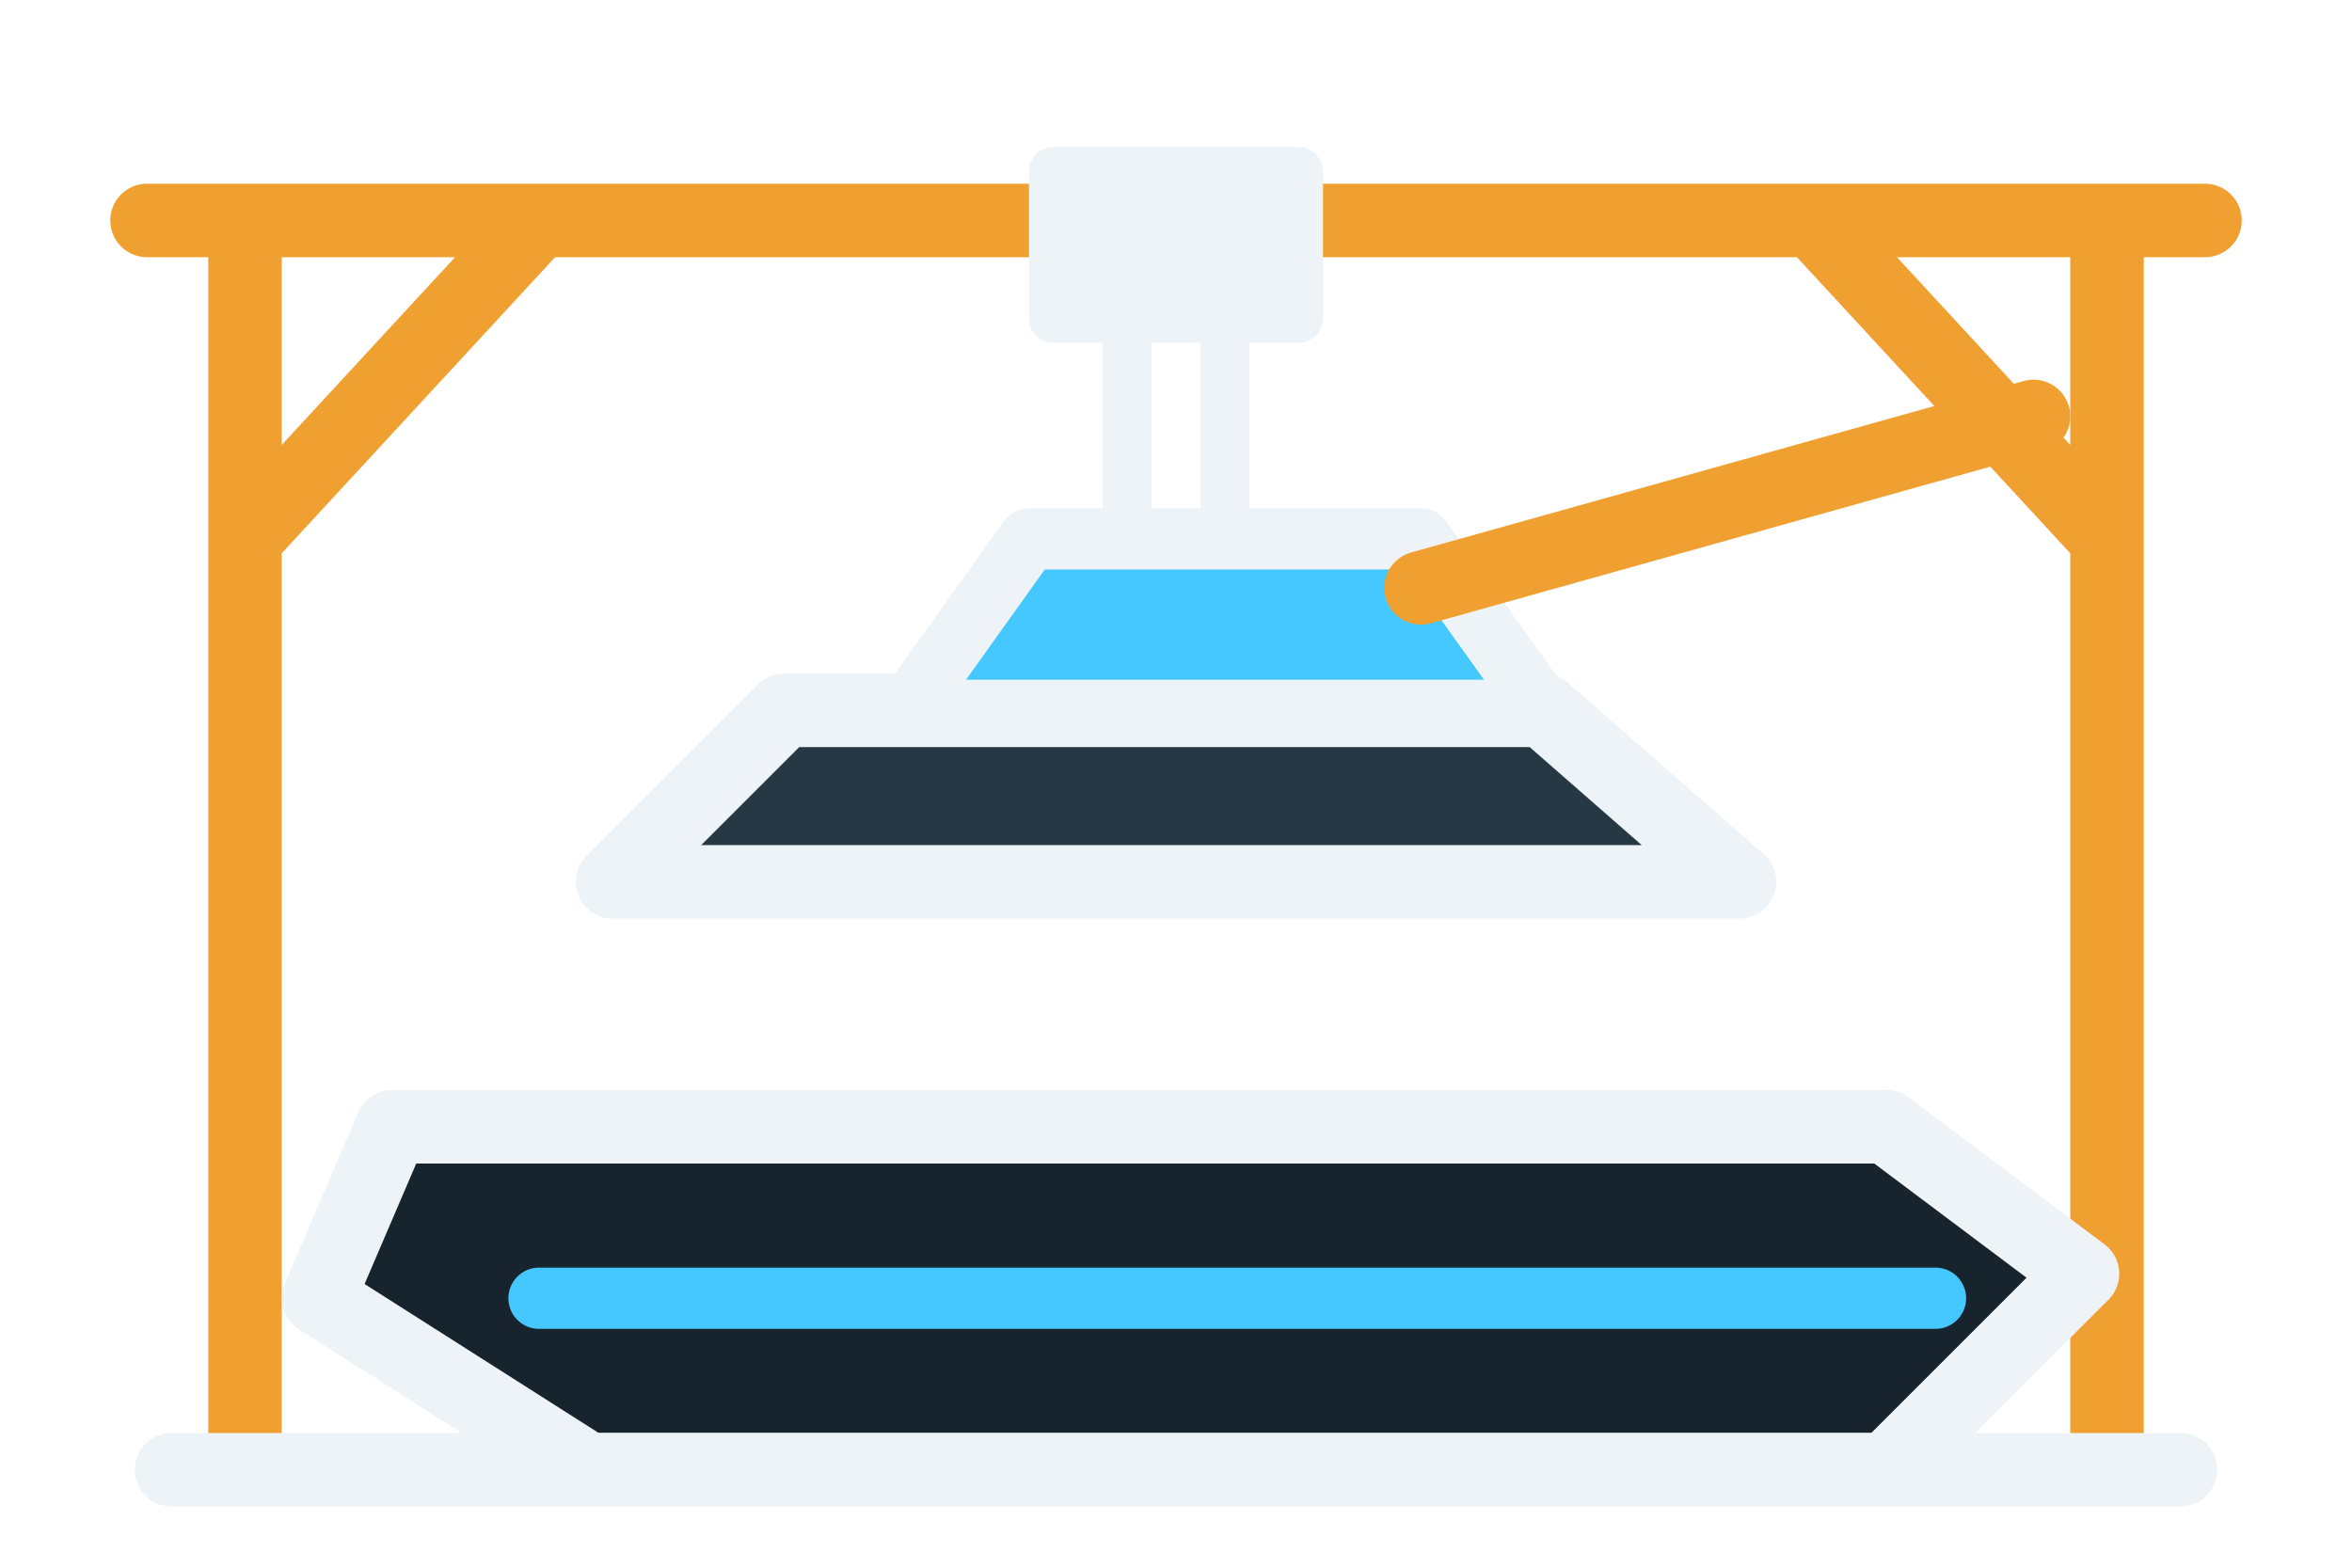
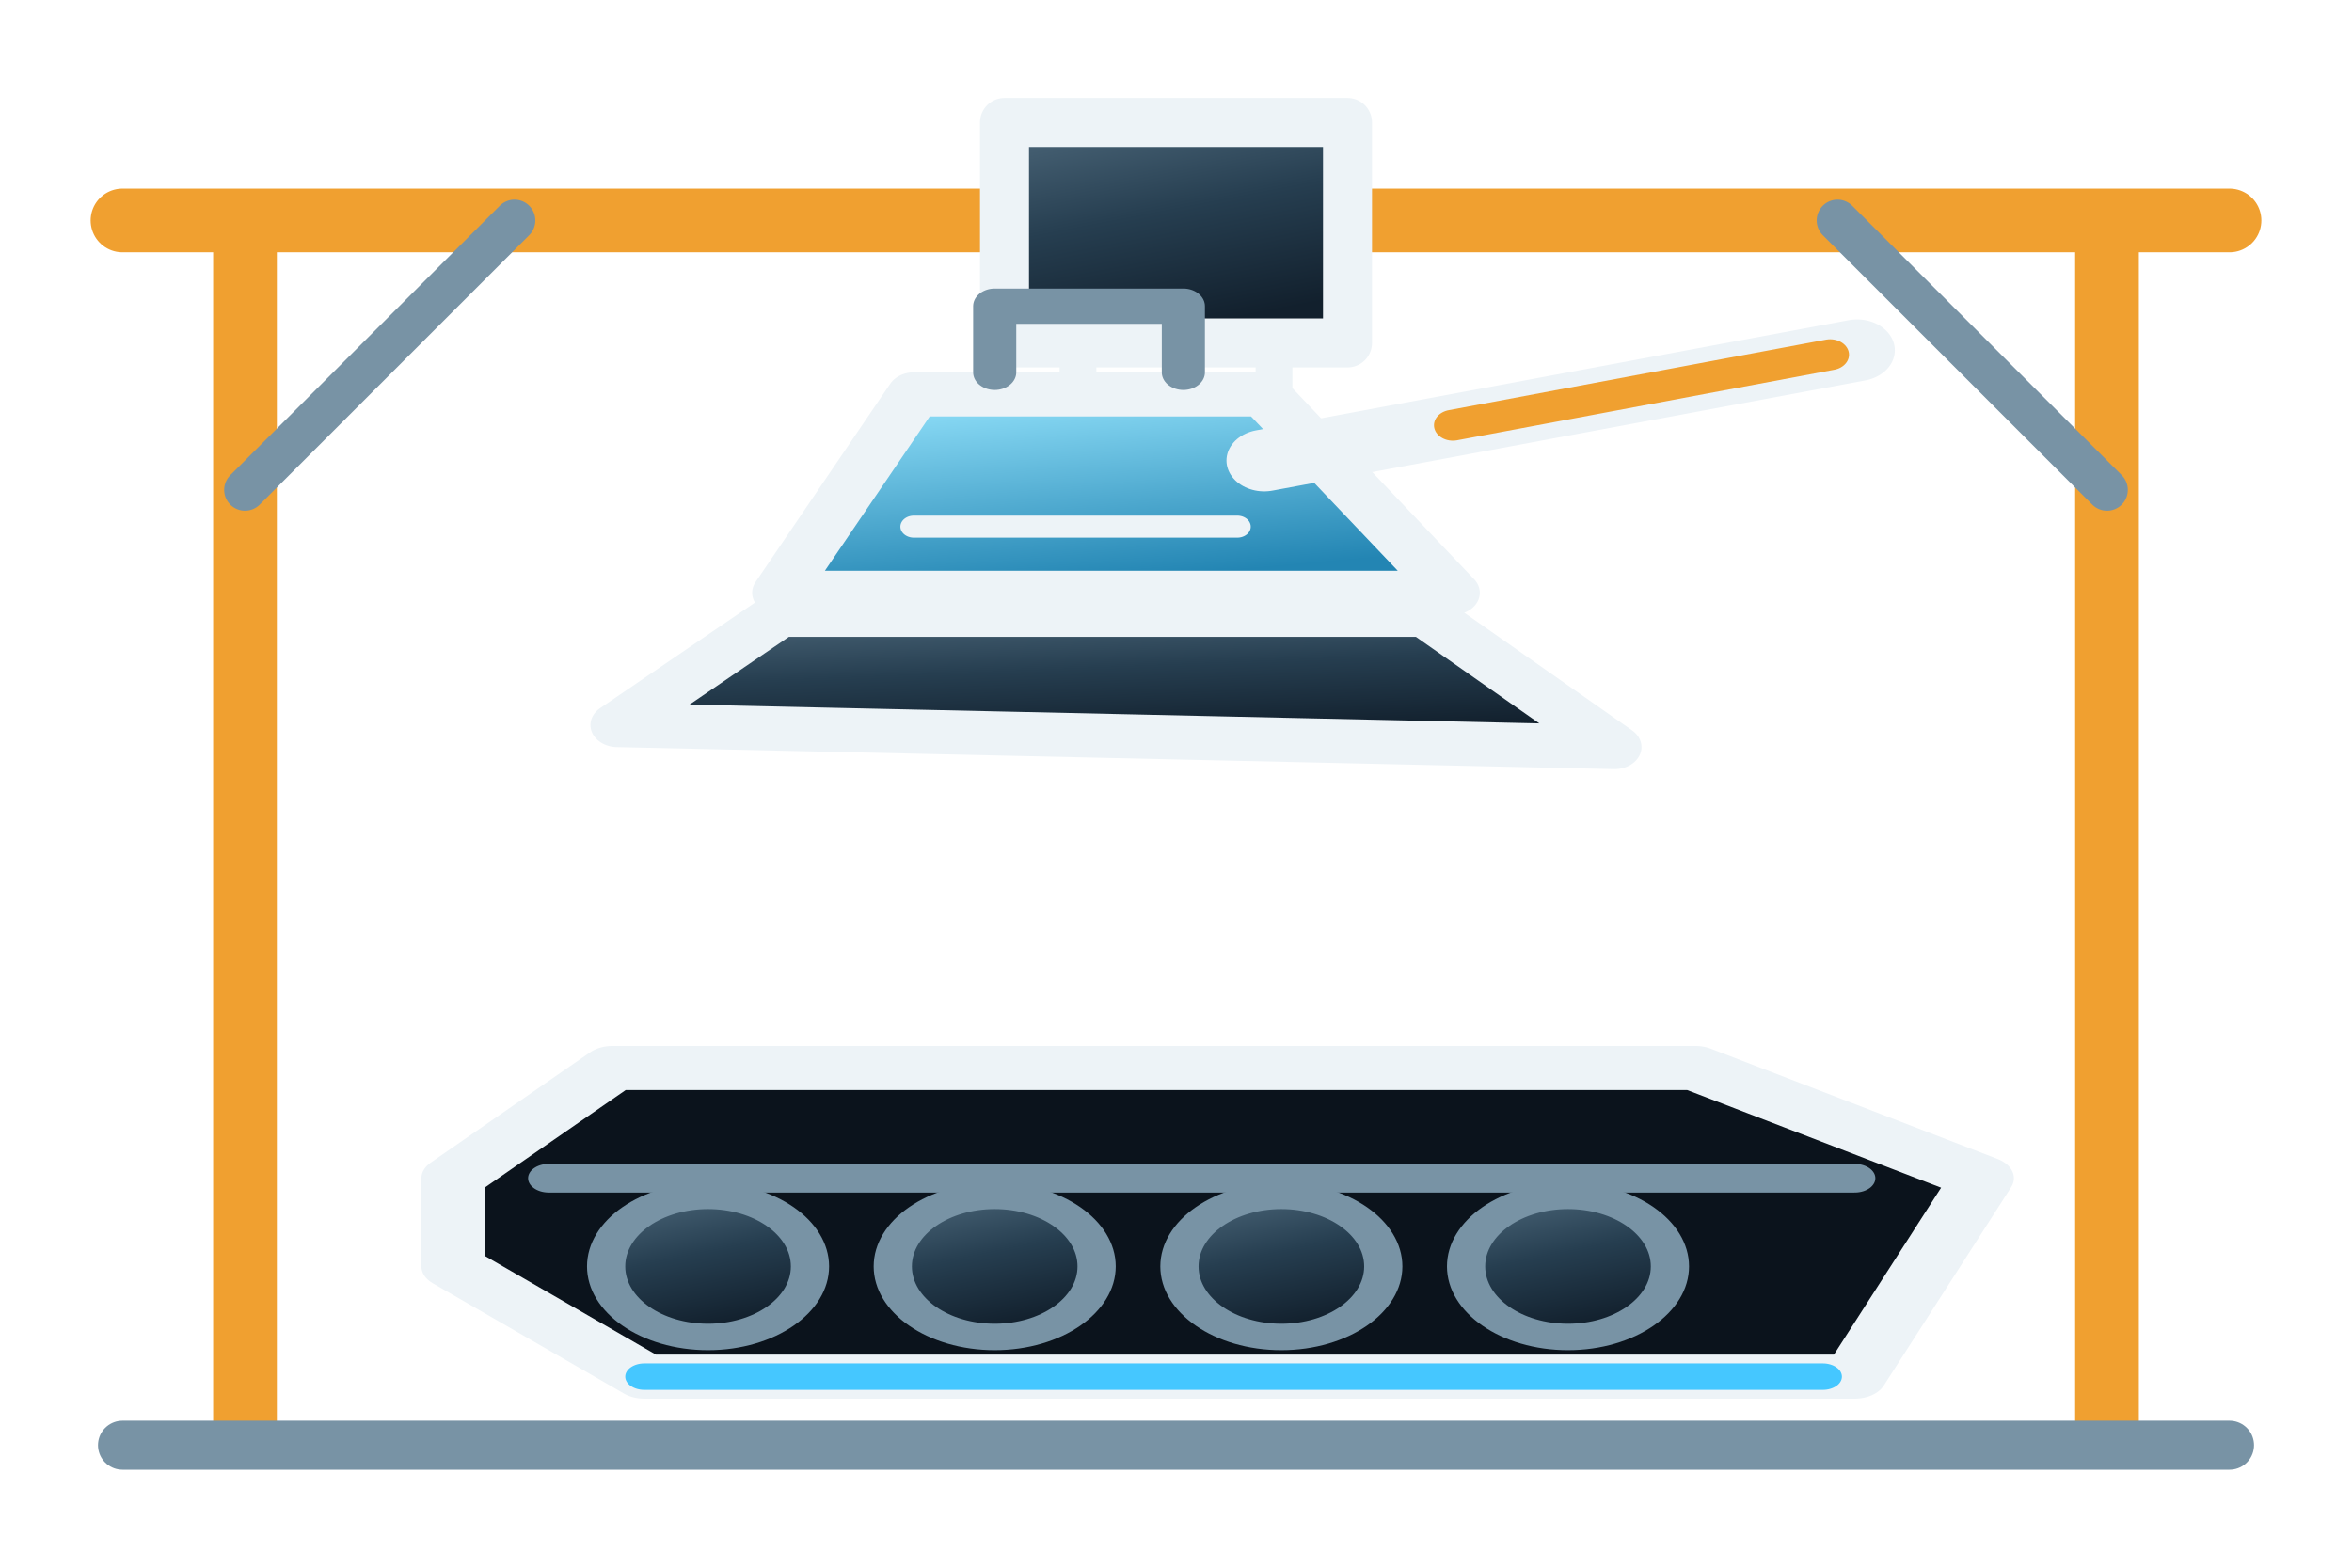
<svg xmlns="http://www.w3.org/2000/svg" viewBox="0 0 96 64" role="img" aria-label="Garage — workshop crane lifting a tank turret">
-   <g fill="none" stroke-linecap="round" stroke-linejoin="round">
-     <path d="M10 59V9h76v50M6 9h84m-80 13L22 9m64 13L74 9" stroke="#f0a030" stroke-width="3" />
-     <rect x="42" y="6" width="12" height="8" rx="1" fill="#edf3f7" />
-     <path d="M46 14v8m4-8v8m-4 0-7 7m11-7 7 7" stroke="#edf3f7" stroke-width="2" />
+   <defs>
+     <linearGradient id="steel" x2=".3" y2="1">
+       <stop stop-color="#4d687b" />
+       <stop offset=".5" stop-color="#263e50" />
+       <stop offset="1" stop-color="#12202d" />
+     </linearGradient>
+     <linearGradient id="cyan" x2=".3" y2="1">
+       <stop stop-color="#99e7ff" />
+       <stop offset="1" stop-color="#2385b3" />
+     </linearGradient>
+     <linearGradient id="amber" x2=".2" y2="1">
+       <stop stop-color="#ffda88" />
+       <stop offset="1" stop-color="#dc881c" />
+     </linearGradient>
+     <linearGradient id="red" x2=".3" y2="1">
+       <stop stop-color="#ff9eaa" />
+       <stop offset="1" stop-color="#c9304c" />
+     </linearGradient>
+   </defs>
+   <g stroke-linecap="round" stroke-linejoin="round">
+     <path d="M10 58V9H86V58M5 9H91" fill="none" stroke="#f0a030" stroke-width="2.6" />
+     <path d="M10 20 21 9M75 9 86 20" fill="none" stroke="#7893a5" stroke-width="1.7" />
+     <path d="M41 5H55V14H41Z" fill="url(#steel)" stroke="#edf3f7" stroke-width="2" />
+     <path d="M44 14V21L34 29M52 14V21L62 29" fill="none" stroke="#edf3f7" stroke-width="1.5" />
    <g data-vehicle="leclerc">
-       <g id="garage-turret" data-separation="turret-ring">
-         <path d="M32 29h31l8 7H25Z" fill="#263844" stroke="#edf3f7" stroke-width="3" />
-         <path d="M42 22h16l5 7H37Z" fill="#45c7ff" stroke="#edf3f7" stroke-width="2.5" />
-         <path d="m58 24 25-7" stroke="#f0a030" stroke-width="3" />
+       <g transform="translate(12 -1) scale(1.1 .9)" id="garage-turret" data-separation="turret-ring">
+         <path d="M12 34 18 29H42L49 35Z" fill="url(#steel)" stroke="#edf3f7" stroke-width="2" />
+         <path d="M18 28 23 19H36L43 28Z" fill="url(#cyan)" stroke="#edf3f7" stroke-width="2" />
+         <path d="M36 22 58 17" fill="none" stroke="#edf3f7" stroke-width="2.8" />
+         <path d="M43 20.4 57 17.2" fill="none" stroke="#f0a030" stroke-width="1.4" />
+         <path d="M26 18V15H33V18" fill="none" stroke="#7893a5" stroke-width="1.6" />
+         <path d="M23 25H35" fill="none" stroke="#edf3f7" stroke-width="1" />
      </g>
-       <g id="garage-hull" data-separation="turret-ring">
-         <path d="M16 46h61l8 6-8 8H24l-11-7Z" fill="#17242d" stroke="#edf3f7" stroke-width="3" />
-         <path d="M22 53h57" stroke="#45c7ff" stroke-width="2.5" />
+       <g transform="translate(12 13) scale(1.3 .9)" id="garage-hull" data-separation="turret-ring">
+         <path d="M5 39 10 34H44L53 39 49 48H11L5 43Z" fill="#0b131c" stroke="#edf3f7" stroke-width="2" />
+         <path d="M8 39H49" fill="none" stroke="#7893a5" stroke-width="1.3" />
+         <circle cx="13" cy="43" r="3.2" fill="url(#steel)" stroke="#7893a5" stroke-width="1.2" />
+         <circle cx="22" cy="43" r="3.2" fill="url(#steel)" stroke="#7893a5" stroke-width="1.2" />
+         <circle cx="31" cy="43" r="3.2" fill="url(#steel)" stroke="#7893a5" stroke-width="1.2" />
+         <circle cx="40" cy="43" r="3.2" fill="url(#steel)" stroke="#7893a5" stroke-width="1.2" />
+         <path d="M11 48H48" fill="none" stroke="#45c7ff" stroke-width="1.2" />
      </g>
    </g>
-     <path d="M7 60h82" stroke="#edf3f7" stroke-width="3" />
+     <path d="M5 59H91" fill="none" stroke="#7893a5" stroke-width="2" />
  </g>
</svg>
